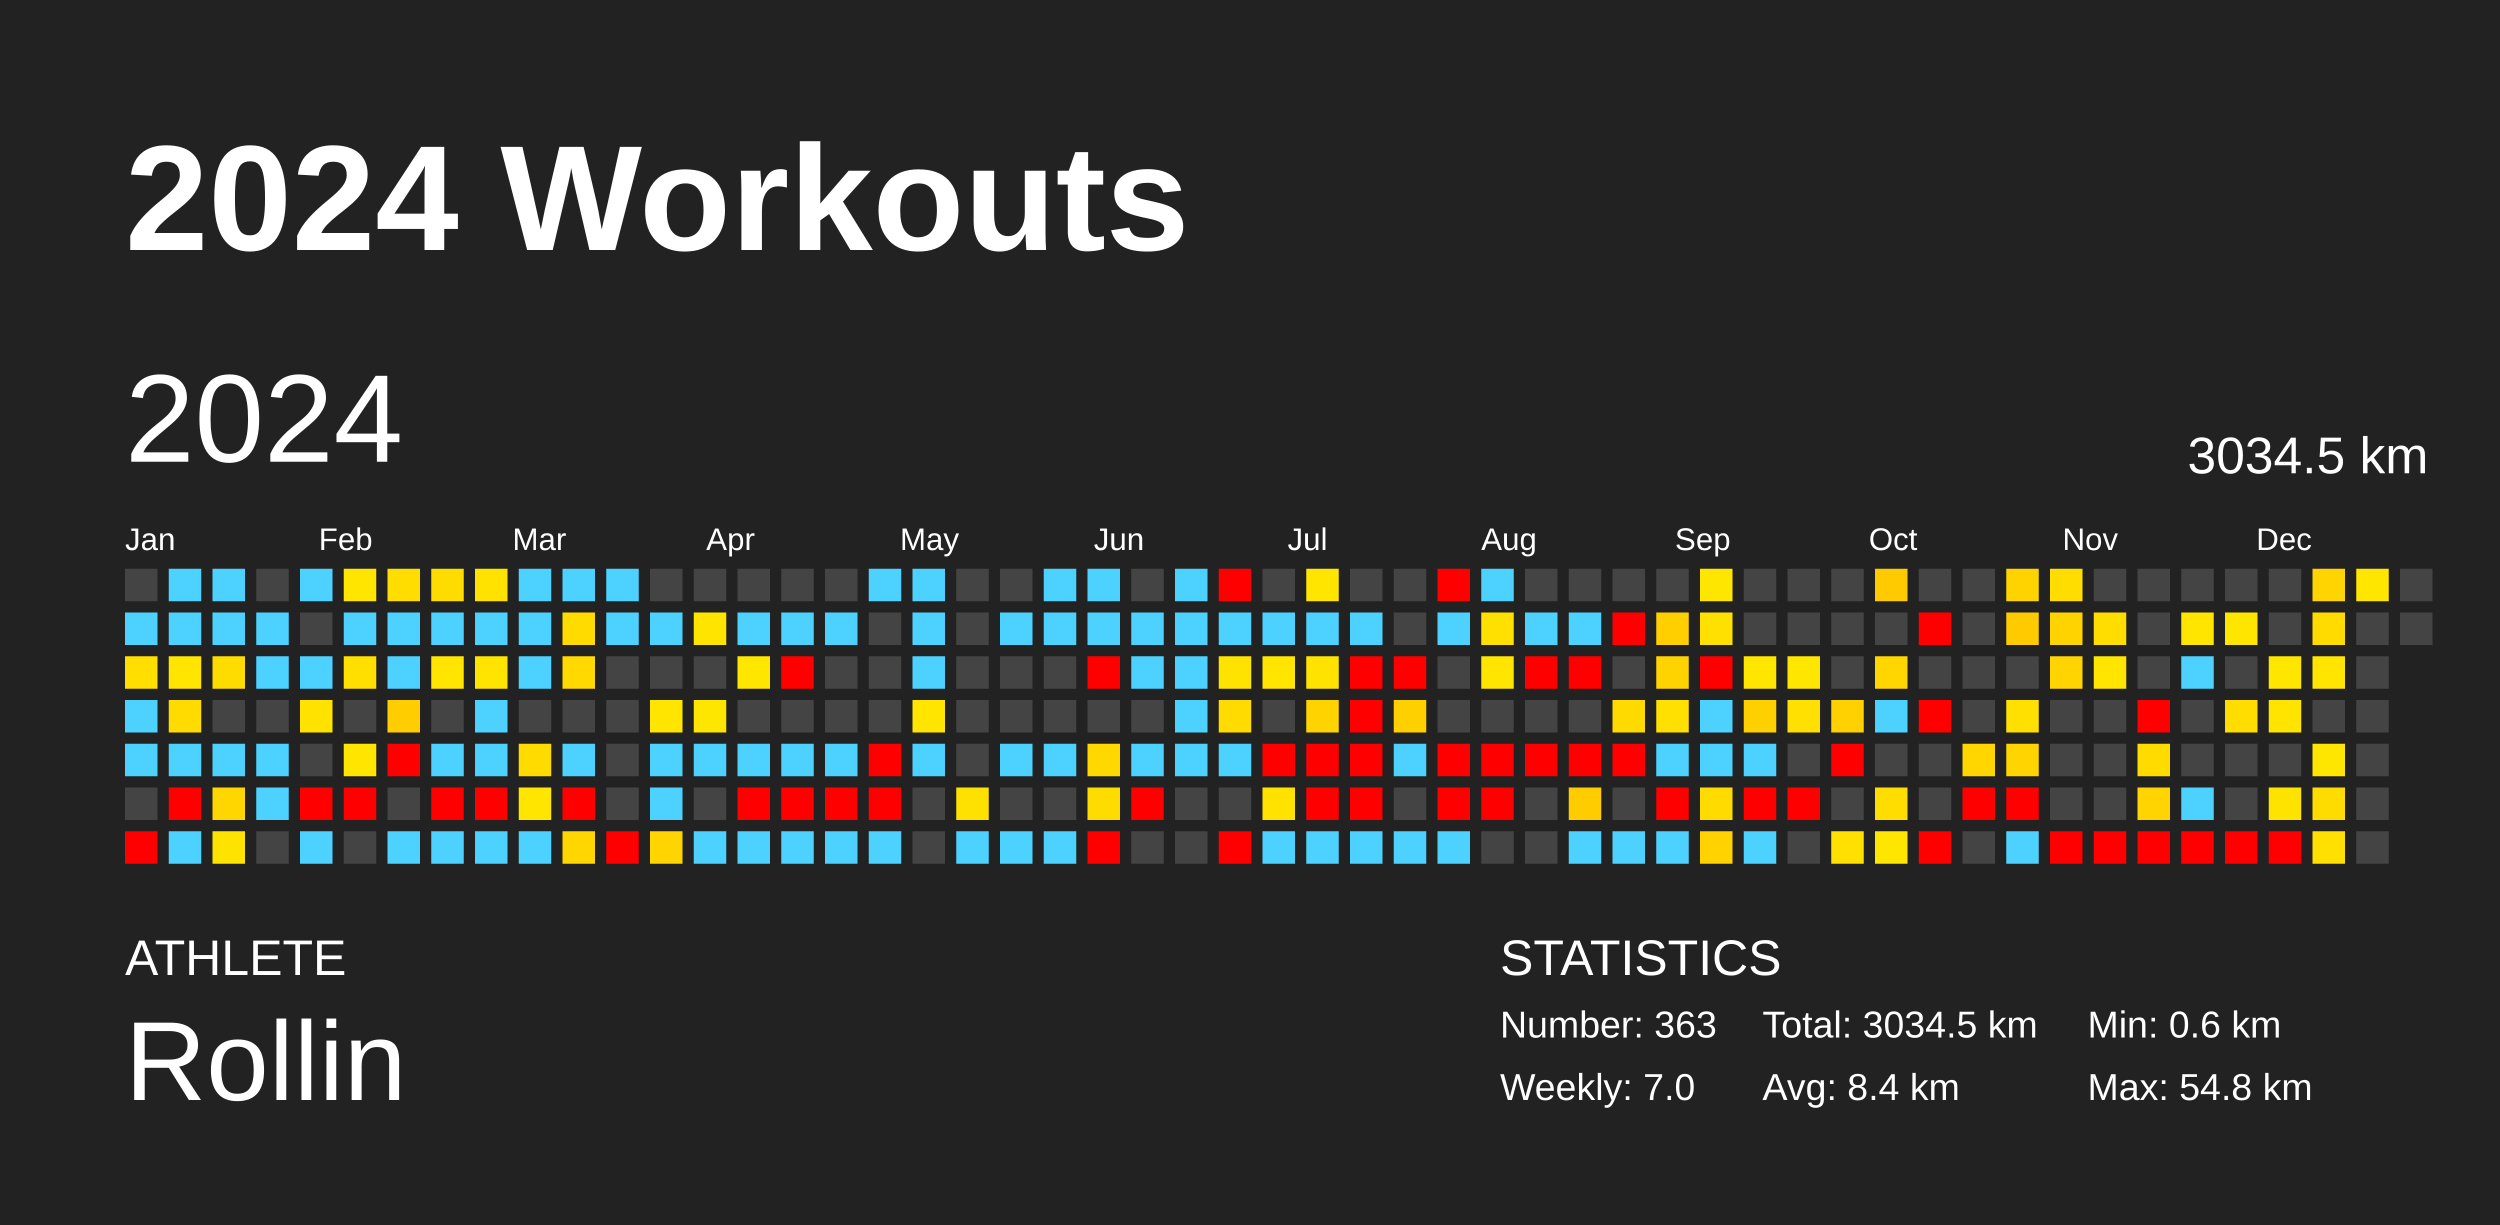
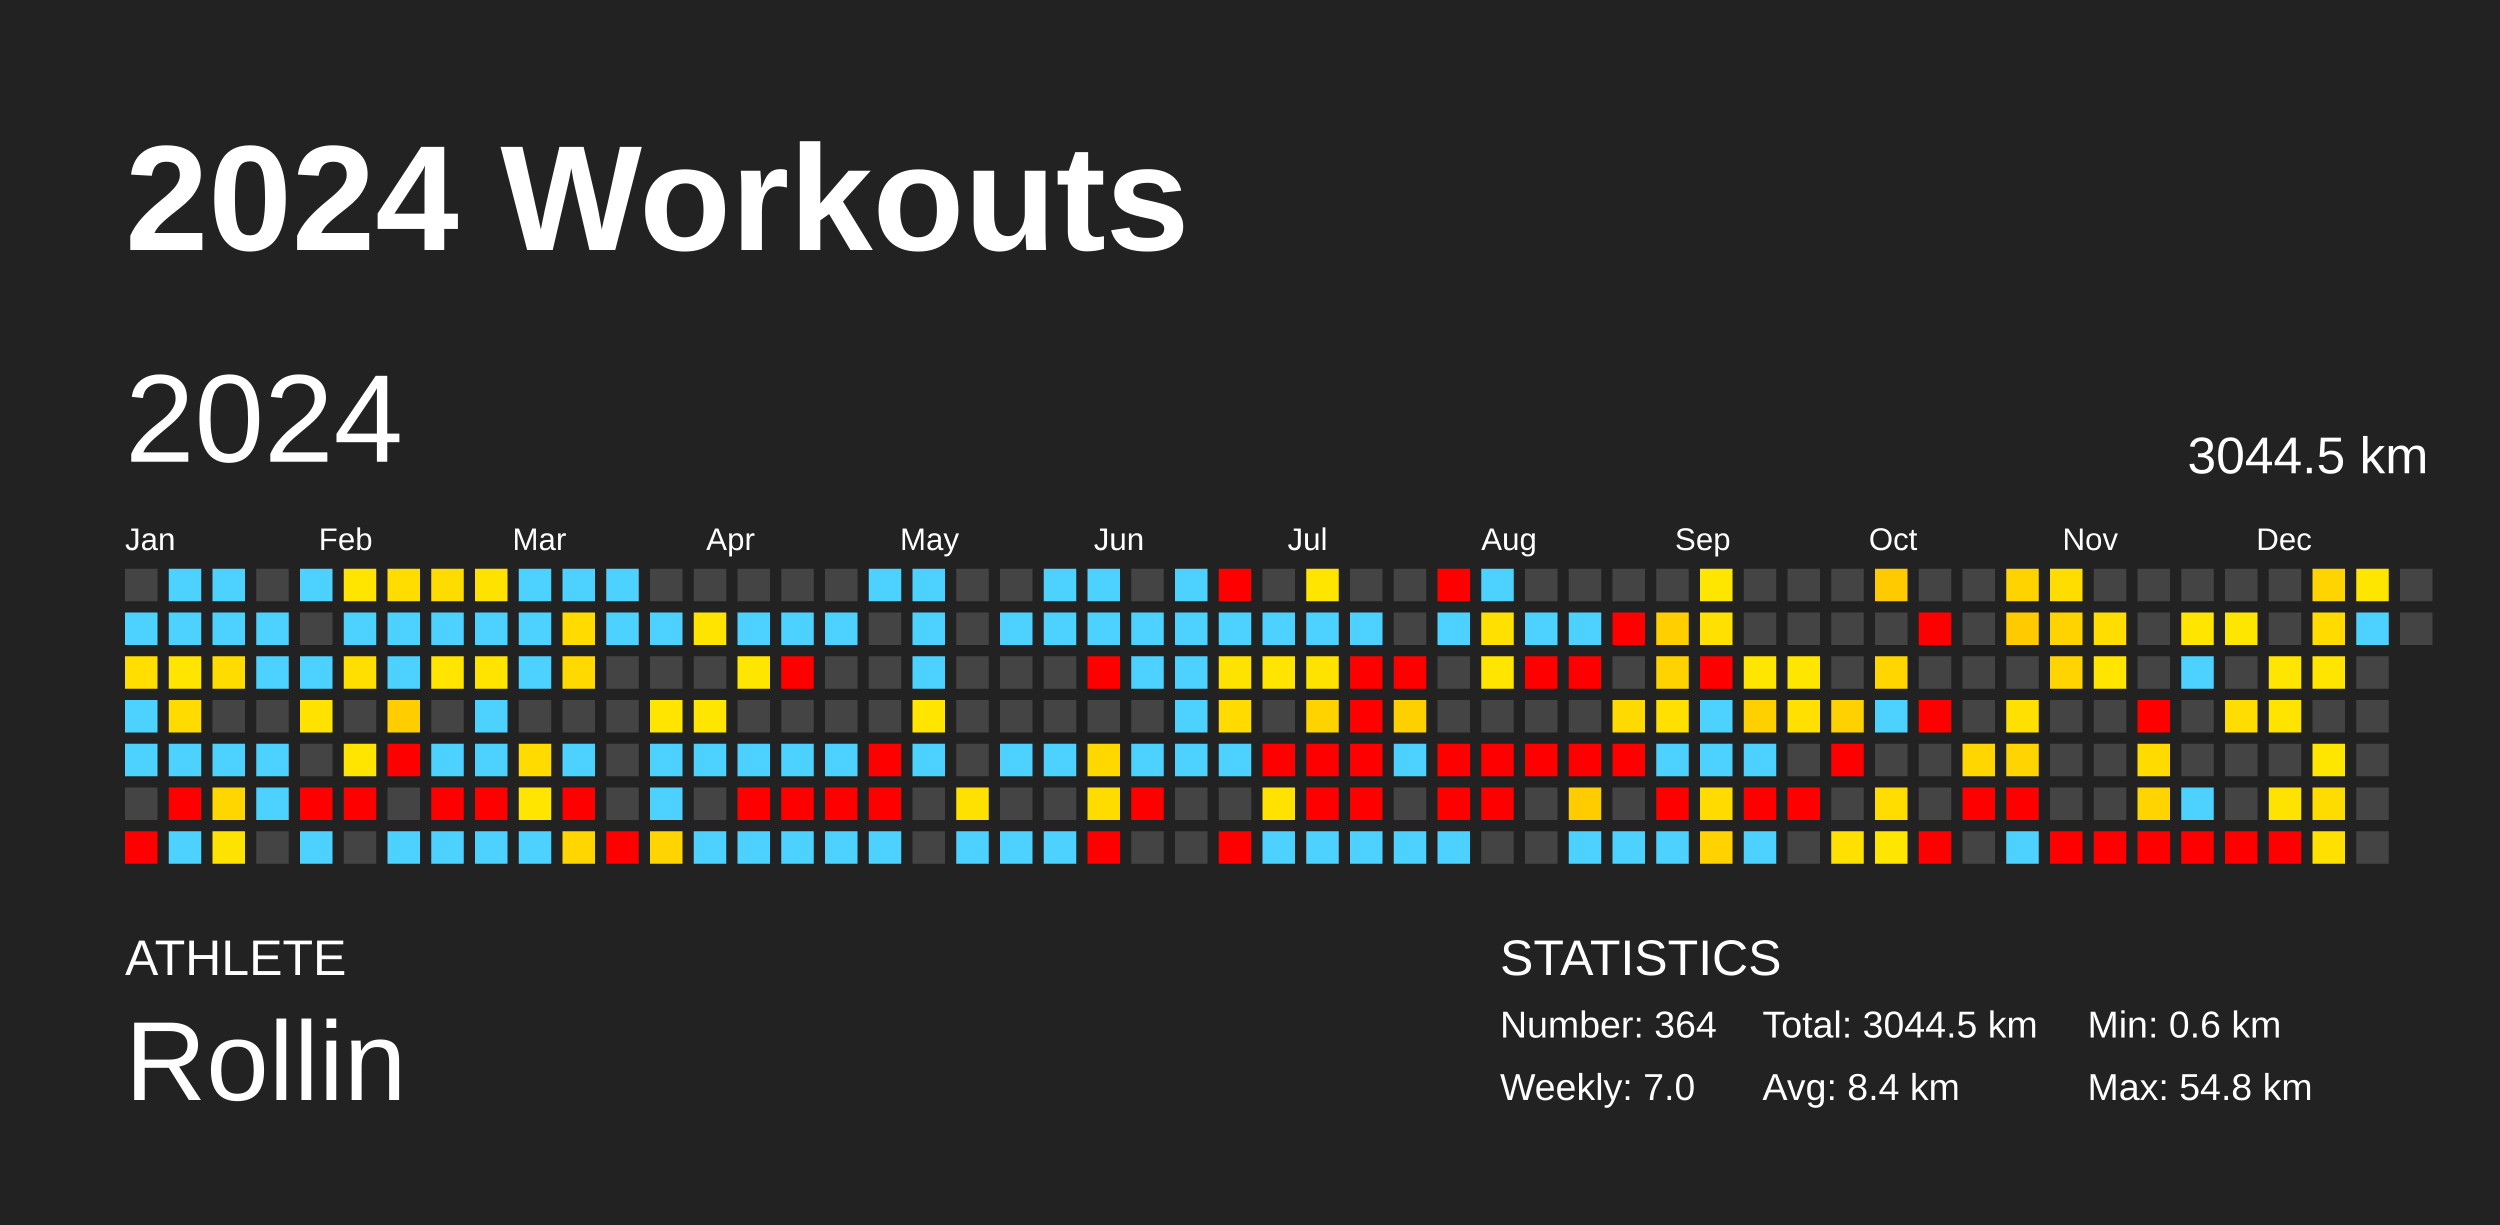
<svg xmlns="http://www.w3.org/2000/svg" baseProfile="full" height="98mm" version="1.1" viewBox="0,0,200,98" width="200mm">
  <defs />
  <rect fill="#222222" height="98" width="200" x="0" y="0" />
  <text fill="#FFFFFF" style="font-size:12px; font-family:Arial; font-weight:bold;" x="10" y="20">2024 Workouts</text>
  <text fill="#FFFFFF" style="font-size:4px; font-family:Arial" x="10" y="78">ATHLETE</text>
  <text fill="#FFFFFF" style="font-size:9px; font-family:Arial" x="10" y="88">Rollin</text>
  <text fill="#FFFFFF" style="font-size:4px; font-family:Arial" x="120" y="78">STATISTICS</text>
-   <text fill="#FFFFFF" style="font-size:3px; font-family:Arial" x="120" y="83">Number: 363</text>
+   <text fill="#FFFFFF" style="font-size:3px; font-family:Arial" x="120" y="83">Number: 364</text>
  <text fill="#FFFFFF" style="font-size:3px; font-family:Arial" x="120" y="88">Weekly: 7.0</text>
-   <text fill="#FFFFFF" style="font-size:3px; font-family:Arial" x="141" y="83">Total: 3034.5 km</text>
+   <text fill="#FFFFFF" style="font-size:3px; font-family:Arial" x="141" y="83">Total: 3044.5 km</text>
  <text fill="#FFFFFF" style="font-size:3px; font-family:Arial" x="141" y="88">Avg: 8.4 km</text>
  <text fill="#FFFFFF" style="font-size:3px; font-family:Arial" x="167" y="83">Min: 0.6 km</text>
  <text fill="#FFFFFF" style="font-size:3px; font-family:Arial" x="167" y="88">Max: 54.8 km</text>
  <text dominant-baseline="hanging" fill="#FFFFFF" style="font-size:10.0px; font-family:Arial;" x="10" y="30">2024</text>
-   <text dominant-baseline="hanging" fill="#FFFFFF" style="font-size:4.125px; font-family:Arial;" x="175" y="35">3034.5 km</text>
+   <text dominant-baseline="hanging" fill="#FFFFFF" style="font-size:4.125px; font-family:Arial;" x="175" y="35">3044.5 km</text>
  <text fill="#FFFFFF" style="font-size:2.5px; font-family:Arial" x="10.0" y="44">Jan</text>
  <text fill="#FFFFFF" style="font-size:2.5px; font-family:Arial" x="25.5" y="44">Feb</text>
  <text fill="#FFFFFF" style="font-size:2.5px; font-family:Arial" x="41.0" y="44">Mar</text>
  <text fill="#FFFFFF" style="font-size:2.5px; font-family:Arial" x="56.5" y="44">Apr</text>
  <text fill="#FFFFFF" style="font-size:2.5px; font-family:Arial" x="72.0" y="44">May</text>
  <text fill="#FFFFFF" style="font-size:2.5px; font-family:Arial" x="87.5" y="44">Jun</text>
  <text fill="#FFFFFF" style="font-size:2.5px; font-family:Arial" x="103.0" y="44">Jul</text>
  <text fill="#FFFFFF" style="font-size:2.5px; font-family:Arial" x="118.5" y="44">Aug</text>
  <text fill="#FFFFFF" style="font-size:2.5px; font-family:Arial" x="134.0" y="44">Sep</text>
  <text fill="#FFFFFF" style="font-size:2.5px; font-family:Arial" x="149.5" y="44">Oct</text>
  <text fill="#FFFFFF" style="font-size:2.5px; font-family:Arial" x="165.0" y="44">Nov</text>
  <text fill="#FFFFFF" style="font-size:2.5px; font-family:Arial" x="180.5" y="44">Dec</text>
  <rect fill="#444444" height="2.6" width="2.6" x="10.0" y="45.5" />
  <rect fill="#4dd2ff" height="2.6" width="2.6" x="10.0" y="49.0" />
  <rect fill="#ffde00" height="2.6" width="2.6" x="10.0" y="52.5" />
  <rect fill="#4dd2ff" height="2.6" width="2.6" x="10.0" y="56.0" />
  <rect fill="#4dd2ff" height="2.6" width="2.6" x="10.0" y="59.5" />
  <rect fill="#444444" height="2.6" width="2.6" x="10.0" y="63.0" />
  <rect fill="red" height="2.6" width="2.6" x="10.0" y="66.5" />
  <rect fill="#4dd2ff" height="2.6" width="2.6" x="13.5" y="45.5" />
  <rect fill="#4dd2ff" height="2.6" width="2.6" x="13.5" y="49.0" />
  <rect fill="#ffe500" height="2.6" width="2.6" x="13.5" y="52.5" />
  <rect fill="#ffdb00" height="2.6" width="2.6" x="13.5" y="56.0" />
  <rect fill="#4dd2ff" height="2.6" width="2.6" x="13.5" y="59.5" />
  <rect fill="red" height="2.6" width="2.6" x="13.5" y="63.0" />
  <rect fill="#4dd2ff" height="2.6" width="2.6" x="13.5" y="66.5" />
  <rect fill="#4dd2ff" height="2.6" width="2.6" x="17.0" y="45.5" />
  <rect fill="#4dd2ff" height="2.6" width="2.6" x="17.0" y="49.0" />
  <rect fill="#ffdc00" height="2.6" width="2.6" x="17.0" y="52.5" />
  <rect fill="#444444" height="2.6" width="2.6" x="17.0" y="56.0" />
  <rect fill="#4dd2ff" height="2.6" width="2.6" x="17.0" y="59.5" />
  <rect fill="#ffd600" height="2.6" width="2.6" x="17.0" y="63.0" />
  <rect fill="#ffe300" height="2.6" width="2.6" x="17.0" y="66.5" />
  <rect fill="#444444" height="2.6" width="2.6" x="20.5" y="45.5" />
  <rect fill="#4dd2ff" height="2.6" width="2.6" x="20.5" y="49.0" />
  <rect fill="#4dd2ff" height="2.6" width="2.6" x="20.5" y="52.5" />
  <rect fill="#444444" height="2.6" width="2.6" x="20.5" y="56.0" />
  <rect fill="#4dd2ff" height="2.6" width="2.6" x="20.5" y="59.5" />
  <rect fill="#4dd2ff" height="2.6" width="2.6" x="20.5" y="63.0" />
  <rect fill="#444444" height="2.6" width="2.6" x="20.5" y="66.5" />
  <rect fill="#4dd2ff" height="2.6" width="2.6" x="24.0" y="45.5" />
  <rect fill="#444444" height="2.6" width="2.6" x="24.0" y="49.0" />
  <rect fill="#4dd2ff" height="2.6" width="2.6" x="24.0" y="52.5" />
  <rect fill="#ffe200" height="2.6" width="2.6" x="24.0" y="56.0" />
  <rect fill="#444444" height="2.6" width="2.6" x="24.0" y="59.5" />
  <rect fill="red" height="2.6" width="2.6" x="24.0" y="63.0" />
  <rect fill="#4dd2ff" height="2.6" width="2.6" x="24.0" y="66.5" />
  <rect fill="#ffe500" height="2.6" width="2.6" x="27.5" y="45.5" />
  <rect fill="#4dd2ff" height="2.6" width="2.6" x="27.5" y="49.0" />
  <rect fill="#ffdf00" height="2.6" width="2.6" x="27.5" y="52.5" />
  <rect fill="#444444" height="2.6" width="2.6" x="27.5" y="56.0" />
  <rect fill="#ffe500" height="2.6" width="2.6" x="27.5" y="59.5" />
  <rect fill="red" height="2.6" width="2.6" x="27.5" y="63.0" />
  <rect fill="#444444" height="2.6" width="2.6" x="27.5" y="66.5" />
  <rect fill="#ffdd00" height="2.6" width="2.6" x="31.0" y="45.5" />
  <rect fill="#4dd2ff" height="2.6" width="2.6" x="31.0" y="49.0" />
  <rect fill="#4dd2ff" height="2.6" width="2.6" x="31.0" y="52.5" />
  <rect fill="#ffcd00" height="2.6" width="2.6" x="31.0" y="56.0" />
  <rect fill="red" height="2.6" width="2.6" x="31.0" y="59.5" />
  <rect fill="#444444" height="2.6" width="2.6" x="31.0" y="63.0" />
  <rect fill="#4dd2ff" height="2.6" width="2.6" x="31.0" y="66.5" />
  <rect fill="#ffdc00" height="2.6" width="2.6" x="34.5" y="45.5" />
  <rect fill="#4dd2ff" height="2.6" width="2.6" x="34.5" y="49.0" />
  <rect fill="#ffe500" height="2.6" width="2.6" x="34.5" y="52.5" />
  <rect fill="#444444" height="2.6" width="2.6" x="34.5" y="56.0" />
  <rect fill="#4dd2ff" height="2.6" width="2.6" x="34.5" y="59.5" />
  <rect fill="red" height="2.6" width="2.6" x="34.5" y="63.0" />
  <rect fill="#4dd2ff" height="2.6" width="2.6" x="34.5" y="66.5" />
  <rect fill="#ffe200" height="2.6" width="2.6" x="38.0" y="45.5" />
  <rect fill="#4dd2ff" height="2.6" width="2.6" x="38.0" y="49.0" />
  <rect fill="#ffe400" height="2.6" width="2.6" x="38.0" y="52.5" />
  <rect fill="#4dd2ff" height="2.6" width="2.6" x="38.0" y="56.0" />
  <rect fill="#4dd2ff" height="2.6" width="2.6" x="38.0" y="59.5" />
  <rect fill="red" height="2.6" width="2.6" x="38.0" y="63.0" />
  <rect fill="#4dd2ff" height="2.6" width="2.6" x="38.0" y="66.5" />
  <rect fill="#4dd2ff" height="2.6" width="2.6" x="41.5" y="45.5" />
  <rect fill="#4dd2ff" height="2.6" width="2.6" x="41.5" y="49.0" />
  <rect fill="#4dd2ff" height="2.6" width="2.6" x="41.5" y="52.5" />
  <rect fill="#444444" height="2.6" width="2.6" x="41.5" y="56.0" />
  <rect fill="#ffdb00" height="2.6" width="2.6" x="41.5" y="59.5" />
  <rect fill="#ffe500" height="2.6" width="2.6" x="41.5" y="63.0" />
  <rect fill="#4dd2ff" height="2.6" width="2.6" x="41.5" y="66.5" />
  <rect fill="#4dd2ff" height="2.6" width="2.6" x="45.0" y="45.5" />
  <rect fill="#ffdb00" height="2.6" width="2.6" x="45.0" y="49.0" />
  <rect fill="#ffd900" height="2.6" width="2.6" x="45.0" y="52.5" />
  <rect fill="#444444" height="2.6" width="2.6" x="45.0" y="56.0" />
  <rect fill="#4dd2ff" height="2.6" width="2.6" x="45.0" y="59.5" />
  <rect fill="red" height="2.6" width="2.6" x="45.0" y="63.0" />
  <rect fill="#ffd600" height="2.6" width="2.6" x="45.0" y="66.5" />
  <rect fill="#4dd2ff" height="2.6" width="2.6" x="48.5" y="45.5" />
  <rect fill="#4dd2ff" height="2.6" width="2.6" x="48.5" y="49.0" />
  <rect fill="#444444" height="2.6" width="2.6" x="48.5" y="52.5" />
  <rect fill="#444444" height="2.6" width="2.6" x="48.5" y="56.0" />
  <rect fill="#444444" height="2.6" width="2.6" x="48.5" y="59.5" />
  <rect fill="#444444" height="2.6" width="2.6" x="48.5" y="63.0" />
  <rect fill="red" height="2.6" width="2.6" x="48.5" y="66.5" />
  <rect fill="#444444" height="2.6" width="2.6" x="52.0" y="45.5" />
  <rect fill="#4dd2ff" height="2.6" width="2.6" x="52.0" y="49.0" />
  <rect fill="#444444" height="2.6" width="2.6" x="52.0" y="52.5" />
  <rect fill="#ffe500" height="2.6" width="2.6" x="52.0" y="56.0" />
  <rect fill="#4dd2ff" height="2.6" width="2.6" x="52.0" y="59.5" />
  <rect fill="#4dd2ff" height="2.6" width="2.6" x="52.0" y="63.0" />
  <rect fill="#ffd400" height="2.6" width="2.6" x="52.0" y="66.5" />
  <rect fill="#444444" height="2.6" width="2.6" x="55.5" y="45.5" />
  <rect fill="#ffe400" height="2.6" width="2.6" x="55.5" y="49.0" />
  <rect fill="#444444" height="2.6" width="2.6" x="55.5" y="52.5" />
  <rect fill="#ffe600" height="2.6" width="2.6" x="55.5" y="56.0" />
  <rect fill="#4dd2ff" height="2.6" width="2.6" x="55.5" y="59.5" />
  <rect fill="#444444" height="2.6" width="2.6" x="55.5" y="63.0" />
  <rect fill="#4dd2ff" height="2.6" width="2.6" x="55.5" y="66.5" />
  <rect fill="#444444" height="2.6" width="2.6" x="59.0" y="45.5" />
  <rect fill="#4dd2ff" height="2.6" width="2.6" x="59.0" y="49.0" />
  <rect fill="#ffe600" height="2.6" width="2.6" x="59.0" y="52.5" />
  <rect fill="#444444" height="2.6" width="2.6" x="59.0" y="56.0" />
  <rect fill="#4dd2ff" height="2.6" width="2.6" x="59.0" y="59.5" />
  <rect fill="red" height="2.6" width="2.6" x="59.0" y="63.0" />
  <rect fill="#4dd2ff" height="2.6" width="2.6" x="59.0" y="66.5" />
  <rect fill="#444444" height="2.6" width="2.6" x="62.5" y="45.5" />
  <rect fill="#4dd2ff" height="2.6" width="2.6" x="62.5" y="49.0" />
  <rect fill="red" height="2.6" width="2.6" x="62.5" y="52.5" />
  <rect fill="#444444" height="2.6" width="2.6" x="62.5" y="56.0" />
  <rect fill="#4dd2ff" height="2.6" width="2.6" x="62.5" y="59.5" />
  <rect fill="red" height="2.6" width="2.6" x="62.5" y="63.0" />
  <rect fill="#4dd2ff" height="2.6" width="2.6" x="62.5" y="66.5" />
  <rect fill="#444444" height="2.6" width="2.6" x="66.0" y="45.5" />
  <rect fill="#4dd2ff" height="2.6" width="2.6" x="66.0" y="49.0" />
  <rect fill="#444444" height="2.6" width="2.6" x="66.0" y="52.5" />
  <rect fill="#444444" height="2.6" width="2.6" x="66.0" y="56.0" />
  <rect fill="#4dd2ff" height="2.6" width="2.6" x="66.0" y="59.5" />
  <rect fill="red" height="2.6" width="2.6" x="66.0" y="63.0" />
  <rect fill="#4dd2ff" height="2.6" width="2.6" x="66.0" y="66.5" />
  <rect fill="#4dd2ff" height="2.6" width="2.6" x="69.5" y="45.5" />
  <rect fill="#444444" height="2.6" width="2.6" x="69.5" y="49.0" />
  <rect fill="#444444" height="2.6" width="2.6" x="69.5" y="52.5" />
  <rect fill="#444444" height="2.6" width="2.6" x="69.5" y="56.0" />
  <rect fill="red" height="2.6" width="2.6" x="69.5" y="59.5" />
  <rect fill="red" height="2.6" width="2.6" x="69.5" y="63.0" />
  <rect fill="#4dd2ff" height="2.6" width="2.6" x="69.5" y="66.5" />
  <rect fill="#4dd2ff" height="2.6" width="2.6" x="73.0" y="45.5" />
  <rect fill="#4dd2ff" height="2.6" width="2.6" x="73.0" y="49.0" />
  <rect fill="#4dd2ff" height="2.6" width="2.6" x="73.0" y="52.5" />
  <rect fill="#ffe500" height="2.6" width="2.6" x="73.0" y="56.0" />
  <rect fill="#4dd2ff" height="2.6" width="2.6" x="73.0" y="59.5" />
  <rect fill="#444444" height="2.6" width="2.6" x="73.0" y="63.0" />
  <rect fill="#444444" height="2.6" width="2.6" x="73.0" y="66.5" />
  <rect fill="#444444" height="2.6" width="2.6" x="76.5" y="45.5" />
  <rect fill="#444444" height="2.6" width="2.6" x="76.5" y="49.0" />
  <rect fill="#444444" height="2.6" width="2.6" x="76.5" y="52.5" />
  <rect fill="#444444" height="2.6" width="2.6" x="76.5" y="56.0" />
  <rect fill="#444444" height="2.6" width="2.6" x="76.5" y="59.5" />
  <rect fill="#ffe100" height="2.6" width="2.6" x="76.5" y="63.0" />
  <rect fill="#4dd2ff" height="2.6" width="2.6" x="76.5" y="66.5" />
  <rect fill="#444444" height="2.6" width="2.6" x="80.0" y="45.5" />
  <rect fill="#4dd2ff" height="2.6" width="2.6" x="80.0" y="49.0" />
  <rect fill="#444444" height="2.6" width="2.6" x="80.0" y="52.5" />
  <rect fill="#444444" height="2.6" width="2.6" x="80.0" y="56.0" />
  <rect fill="#4dd2ff" height="2.6" width="2.6" x="80.0" y="59.5" />
  <rect fill="#444444" height="2.6" width="2.6" x="80.0" y="63.0" />
  <rect fill="#4dd2ff" height="2.6" width="2.6" x="80.0" y="66.5" />
  <rect fill="#4dd2ff" height="2.6" width="2.6" x="83.5" y="45.5" />
  <rect fill="#4dd2ff" height="2.6" width="2.6" x="83.5" y="49.0" />
  <rect fill="#444444" height="2.6" width="2.6" x="83.5" y="52.5" />
  <rect fill="#444444" height="2.6" width="2.6" x="83.5" y="56.0" />
  <rect fill="#4dd2ff" height="2.6" width="2.6" x="83.5" y="59.5" />
  <rect fill="#444444" height="2.6" width="2.6" x="83.5" y="63.0" />
  <rect fill="#4dd2ff" height="2.6" width="2.6" x="83.5" y="66.5" />
  <rect fill="#4dd2ff" height="2.6" width="2.6" x="87.0" y="45.5" />
  <rect fill="#4dd2ff" height="2.6" width="2.6" x="87.0" y="49.0" />
  <rect fill="red" height="2.6" width="2.6" x="87.0" y="52.5" />
  <rect fill="#444444" height="2.6" width="2.6" x="87.0" y="56.0" />
  <rect fill="#ffd800" height="2.6" width="2.6" x="87.0" y="59.5" />
  <rect fill="#ffdc00" height="2.6" width="2.6" x="87.0" y="63.0" />
  <rect fill="red" height="2.6" width="2.6" x="87.0" y="66.5" />
  <rect fill="#444444" height="2.6" width="2.6" x="90.5" y="45.5" />
  <rect fill="#4dd2ff" height="2.6" width="2.6" x="90.5" y="49.0" />
  <rect fill="#4dd2ff" height="2.6" width="2.6" x="90.5" y="52.5" />
  <rect fill="#444444" height="2.6" width="2.6" x="90.5" y="56.0" />
  <rect fill="#4dd2ff" height="2.6" width="2.6" x="90.5" y="59.5" />
  <rect fill="red" height="2.6" width="2.6" x="90.5" y="63.0" />
  <rect fill="#444444" height="2.6" width="2.6" x="90.5" y="66.5" />
  <rect fill="#4dd2ff" height="2.6" width="2.6" x="94.0" y="45.5" />
  <rect fill="#4dd2ff" height="2.6" width="2.6" x="94.0" y="49.0" />
  <rect fill="#4dd2ff" height="2.6" width="2.6" x="94.0" y="52.5" />
  <rect fill="#4dd2ff" height="2.6" width="2.6" x="94.0" y="56.0" />
  <rect fill="#4dd2ff" height="2.6" width="2.6" x="94.0" y="59.5" />
  <rect fill="#444444" height="2.6" width="2.6" x="94.0" y="63.0" />
  <rect fill="#444444" height="2.6" width="2.6" x="94.0" y="66.5" />
  <rect fill="red" height="2.6" width="2.6" x="97.5" y="45.5" />
  <rect fill="#4dd2ff" height="2.6" width="2.6" x="97.5" y="49.0" />
  <rect fill="#ffe300" height="2.6" width="2.6" x="97.5" y="52.5" />
  <rect fill="#ffdb00" height="2.6" width="2.6" x="97.5" y="56.0" />
  <rect fill="#4dd2ff" height="2.6" width="2.6" x="97.5" y="59.5" />
  <rect fill="#444444" height="2.6" width="2.6" x="97.5" y="63.0" />
  <rect fill="red" height="2.6" width="2.6" x="97.5" y="66.5" />
  <rect fill="#444444" height="2.6" width="2.6" x="101.0" y="45.5" />
  <rect fill="#4dd2ff" height="2.6" width="2.6" x="101.0" y="49.0" />
  <rect fill="#ffe500" height="2.6" width="2.6" x="101.0" y="52.5" />
  <rect fill="#444444" height="2.6" width="2.6" x="101.0" y="56.0" />
  <rect fill="red" height="2.6" width="2.6" x="101.0" y="59.5" />
  <rect fill="#ffe200" height="2.6" width="2.6" x="101.0" y="63.0" />
  <rect fill="#4dd2ff" height="2.6" width="2.6" x="101.0" y="66.5" />
  <rect fill="#ffe500" height="2.6" width="2.6" x="104.5" y="45.5" />
  <rect fill="#4dd2ff" height="2.6" width="2.6" x="104.5" y="49.0" />
  <rect fill="#ffe300" height="2.6" width="2.6" x="104.5" y="52.5" />
  <rect fill="#ffd300" height="2.6" width="2.6" x="104.5" y="56.0" />
  <rect fill="red" height="2.6" width="2.6" x="104.5" y="59.5" />
  <rect fill="red" height="2.6" width="2.6" x="104.5" y="63.0" />
  <rect fill="#4dd2ff" height="2.6" width="2.6" x="104.5" y="66.5" />
  <rect fill="#444444" height="2.6" width="2.6" x="108.0" y="45.5" />
  <rect fill="#4dd2ff" height="2.6" width="2.6" x="108.0" y="49.0" />
  <rect fill="red" height="2.6" width="2.6" x="108.0" y="52.5" />
  <rect fill="red" height="2.6" width="2.6" x="108.0" y="56.0" />
  <rect fill="red" height="2.6" width="2.6" x="108.0" y="59.5" />
  <rect fill="red" height="2.6" width="2.6" x="108.0" y="63.0" />
  <rect fill="#4dd2ff" height="2.6" width="2.6" x="108.0" y="66.5" />
  <rect fill="#444444" height="2.6" width="2.6" x="111.5" y="45.5" />
  <rect fill="#444444" height="2.6" width="2.6" x="111.5" y="49.0" />
  <rect fill="red" height="2.6" width="2.6" x="111.5" y="52.5" />
  <rect fill="#ffd000" height="2.6" width="2.6" x="111.5" y="56.0" />
  <rect fill="#4dd2ff" height="2.6" width="2.6" x="111.5" y="59.5" />
  <rect fill="#444444" height="2.6" width="2.6" x="111.5" y="63.0" />
  <rect fill="#4dd2ff" height="2.6" width="2.6" x="111.5" y="66.5" />
  <rect fill="red" height="2.6" width="2.6" x="115.0" y="45.5" />
  <rect fill="#4dd2ff" height="2.6" width="2.6" x="115.0" y="49.0" />
  <rect fill="#444444" height="2.6" width="2.6" x="115.0" y="52.5" />
  <rect fill="#444444" height="2.6" width="2.6" x="115.0" y="56.0" />
  <rect fill="red" height="2.6" width="2.6" x="115.0" y="59.5" />
  <rect fill="red" height="2.6" width="2.6" x="115.0" y="63.0" />
  <rect fill="#4dd2ff" height="2.6" width="2.6" x="115.0" y="66.5" />
  <rect fill="#4dd2ff" height="2.6" width="2.6" x="118.5" y="45.5" />
  <rect fill="#ffe000" height="2.6" width="2.6" x="118.5" y="49.0" />
  <rect fill="#ffe500" height="2.6" width="2.6" x="118.5" y="52.5" />
  <rect fill="#444444" height="2.6" width="2.6" x="118.5" y="56.0" />
  <rect fill="red" height="2.6" width="2.6" x="118.5" y="59.5" />
  <rect fill="red" height="2.6" width="2.6" x="118.5" y="63.0" />
  <rect fill="#444444" height="2.6" width="2.6" x="118.5" y="66.5" />
  <rect fill="#444444" height="2.6" width="2.6" x="122.0" y="45.5" />
  <rect fill="#4dd2ff" height="2.6" width="2.6" x="122.0" y="49.0" />
  <rect fill="red" height="2.6" width="2.6" x="122.0" y="52.5" />
  <rect fill="#444444" height="2.6" width="2.6" x="122.0" y="56.0" />
  <rect fill="red" height="2.6" width="2.6" x="122.0" y="59.5" />
  <rect fill="#444444" height="2.6" width="2.6" x="122.0" y="63.0" />
  <rect fill="#444444" height="2.6" width="2.6" x="122.0" y="66.5" />
  <rect fill="#444444" height="2.6" width="2.6" x="125.5" y="45.5" />
  <rect fill="#4dd2ff" height="2.6" width="2.6" x="125.5" y="49.0" />
  <rect fill="red" height="2.6" width="2.6" x="125.5" y="52.5" />
  <rect fill="#444444" height="2.6" width="2.6" x="125.5" y="56.0" />
  <rect fill="red" height="2.6" width="2.6" x="125.5" y="59.5" />
  <rect fill="#ffcc00" height="2.6" width="2.6" x="125.5" y="63.0" />
  <rect fill="#4dd2ff" height="2.6" width="2.6" x="125.5" y="66.5" />
  <rect fill="#444444" height="2.6" width="2.6" x="129.0" y="45.5" />
  <rect fill="red" height="2.6" width="2.6" x="129.0" y="49.0" />
  <rect fill="#444444" height="2.6" width="2.6" x="129.0" y="52.5" />
  <rect fill="#ffda00" height="2.6" width="2.6" x="129.0" y="56.0" />
  <rect fill="red" height="2.6" width="2.6" x="129.0" y="59.5" />
  <rect fill="#444444" height="2.6" width="2.6" x="129.0" y="63.0" />
  <rect fill="#4dd2ff" height="2.6" width="2.6" x="129.0" y="66.5" />
  <rect fill="#444444" height="2.6" width="2.6" x="132.5" y="45.5" />
  <rect fill="#ffcf00" height="2.6" width="2.6" x="132.5" y="49.0" />
  <rect fill="#ffd300" height="2.6" width="2.6" x="132.5" y="52.5" />
  <rect fill="#ffe000" height="2.6" width="2.6" x="132.5" y="56.0" />
  <rect fill="#4dd2ff" height="2.6" width="2.6" x="132.5" y="59.5" />
  <rect fill="red" height="2.6" width="2.6" x="132.5" y="63.0" />
  <rect fill="#4dd2ff" height="2.6" width="2.6" x="132.5" y="66.5" />
  <rect fill="#ffe600" height="2.6" width="2.6" x="136.0" y="45.5" />
  <rect fill="#ffe000" height="2.6" width="2.6" x="136.0" y="49.0" />
  <rect fill="red" height="2.6" width="2.6" x="136.0" y="52.5" />
  <rect fill="#4dd2ff" height="2.6" width="2.6" x="136.0" y="56.0" />
  <rect fill="#4dd2ff" height="2.6" width="2.6" x="136.0" y="59.5" />
  <rect fill="#ffdb00" height="2.6" width="2.6" x="136.0" y="63.0" />
  <rect fill="#ffd200" height="2.6" width="2.6" x="136.0" y="66.5" />
  <rect fill="#444444" height="2.6" width="2.6" x="139.5" y="45.5" />
  <rect fill="#444444" height="2.6" width="2.6" x="139.5" y="49.0" />
  <rect fill="#ffe600" height="2.6" width="2.6" x="139.5" y="52.5" />
  <rect fill="#ffd000" height="2.6" width="2.6" x="139.5" y="56.0" />
  <rect fill="#4dd2ff" height="2.6" width="2.6" x="139.5" y="59.5" />
  <rect fill="red" height="2.6" width="2.6" x="139.5" y="63.0" />
  <rect fill="#4dd2ff" height="2.6" width="2.6" x="139.5" y="66.5" />
  <rect fill="#444444" height="2.6" width="2.6" x="143.0" y="45.5" />
  <rect fill="#444444" height="2.6" width="2.6" x="143.0" y="49.0" />
  <rect fill="#ffe600" height="2.6" width="2.6" x="143.0" y="52.5" />
  <rect fill="#ffe000" height="2.6" width="2.6" x="143.0" y="56.0" />
  <rect fill="#444444" height="2.6" width="2.6" x="143.0" y="59.5" />
  <rect fill="red" height="2.6" width="2.6" x="143.0" y="63.0" />
  <rect fill="#444444" height="2.6" width="2.6" x="143.0" y="66.5" />
  <rect fill="#444444" height="2.6" width="2.6" x="146.5" y="45.5" />
  <rect fill="#444444" height="2.6" width="2.6" x="146.5" y="49.0" />
  <rect fill="#444444" height="2.6" width="2.6" x="146.5" y="52.5" />
  <rect fill="#ffd100" height="2.6" width="2.6" x="146.5" y="56.0" />
  <rect fill="red" height="2.6" width="2.6" x="146.5" y="59.5" />
  <rect fill="#444444" height="2.6" width="2.6" x="146.5" y="63.0" />
  <rect fill="#ffe000" height="2.6" width="2.6" x="146.5" y="66.5" />
  <rect fill="#ffcb00" height="2.6" width="2.6" x="150.0" y="45.5" />
  <rect fill="#444444" height="2.6" width="2.6" x="150.0" y="49.0" />
  <rect fill="#ffd600" height="2.6" width="2.6" x="150.0" y="52.5" />
  <rect fill="#4dd2ff" height="2.6" width="2.6" x="150.0" y="56.0" />
  <rect fill="#444444" height="2.6" width="2.6" x="150.0" y="59.5" />
  <rect fill="#ffdd00" height="2.6" width="2.6" x="150.0" y="63.0" />
  <rect fill="#ffe600" height="2.6" width="2.6" x="150.0" y="66.5" />
  <rect fill="#444444" height="2.6" width="2.6" x="153.5" y="45.5" />
  <rect fill="red" height="2.6" width="2.6" x="153.5" y="49.0" />
  <rect fill="#444444" height="2.6" width="2.6" x="153.5" y="52.5" />
  <rect fill="red" height="2.6" width="2.6" x="153.5" y="56.0" />
  <rect fill="#444444" height="2.6" width="2.6" x="153.5" y="59.5" />
  <rect fill="#444444" height="2.6" width="2.6" x="153.5" y="63.0" />
  <rect fill="red" height="2.6" width="2.6" x="153.5" y="66.5" />
  <rect fill="#444444" height="2.6" width="2.6" x="157.0" y="45.5" />
  <rect fill="#444444" height="2.6" width="2.6" x="157.0" y="49.0" />
  <rect fill="#444444" height="2.6" width="2.6" x="157.0" y="52.5" />
  <rect fill="#444444" height="2.6" width="2.6" x="157.0" y="56.0" />
  <rect fill="#ffd600" height="2.6" width="2.6" x="157.0" y="59.5" />
  <rect fill="red" height="2.6" width="2.6" x="157.0" y="63.0" />
  <rect fill="#444444" height="2.6" width="2.6" x="157.0" y="66.5" />
  <rect fill="#ffd300" height="2.6" width="2.6" x="160.5" y="45.5" />
  <rect fill="#ffca00" height="2.6" width="2.6" x="160.5" y="49.0" />
  <rect fill="#444444" height="2.6" width="2.6" x="160.5" y="52.5" />
  <rect fill="#ffe000" height="2.6" width="2.6" x="160.5" y="56.0" />
  <rect fill="#ffd400" height="2.6" width="2.6" x="160.5" y="59.5" />
  <rect fill="red" height="2.6" width="2.6" x="160.5" y="63.0" />
  <rect fill="#4dd2ff" height="2.6" width="2.6" x="160.5" y="66.5" />
  <rect fill="#ffdd00" height="2.6" width="2.6" x="164.0" y="45.5" />
  <rect fill="#ffd300" height="2.6" width="2.6" x="164.0" y="49.0" />
  <rect fill="#ffd400" height="2.6" width="2.6" x="164.0" y="52.5" />
  <rect fill="#444444" height="2.6" width="2.6" x="164.0" y="56.0" />
  <rect fill="#444444" height="2.6" width="2.6" x="164.0" y="59.5" />
  <rect fill="#444444" height="2.6" width="2.6" x="164.0" y="63.0" />
  <rect fill="red" height="2.6" width="2.6" x="164.0" y="66.5" />
  <rect fill="#444444" height="2.6" width="2.6" x="167.5" y="45.5" />
  <rect fill="#ffdd00" height="2.6" width="2.6" x="167.5" y="49.0" />
  <rect fill="#ffe500" height="2.6" width="2.6" x="167.5" y="52.5" />
  <rect fill="#444444" height="2.6" width="2.6" x="167.5" y="56.0" />
  <rect fill="#444444" height="2.6" width="2.6" x="167.5" y="59.5" />
  <rect fill="#444444" height="2.6" width="2.6" x="167.5" y="63.0" />
  <rect fill="red" height="2.6" width="2.6" x="167.5" y="66.5" />
  <rect fill="#444444" height="2.6" width="2.6" x="171.0" y="45.5" />
  <rect fill="#444444" height="2.6" width="2.6" x="171.0" y="49.0" />
  <rect fill="#444444" height="2.6" width="2.6" x="171.0" y="52.5" />
  <rect fill="red" height="2.6" width="2.6" x="171.0" y="56.0" />
  <rect fill="#ffdb00" height="2.6" width="2.6" x="171.0" y="59.5" />
  <rect fill="#ffd400" height="2.6" width="2.6" x="171.0" y="63.0" />
  <rect fill="red" height="2.6" width="2.6" x="171.0" y="66.5" />
  <rect fill="#444444" height="2.6" width="2.6" x="174.5" y="45.5" />
  <rect fill="#ffe500" height="2.6" width="2.6" x="174.5" y="49.0" />
  <rect fill="#4dd2ff" height="2.6" width="2.6" x="174.5" y="52.5" />
  <rect fill="#444444" height="2.6" width="2.6" x="174.5" y="56.0" />
  <rect fill="#444444" height="2.6" width="2.6" x="174.5" y="59.5" />
  <rect fill="#4dd2ff" height="2.6" width="2.6" x="174.5" y="63.0" />
  <rect fill="red" height="2.6" width="2.6" x="174.5" y="66.5" />
  <rect fill="#444444" height="2.6" width="2.6" x="178.0" y="45.5" />
  <rect fill="#ffe600" height="2.6" width="2.6" x="178.0" y="49.0" />
  <rect fill="#444444" height="2.6" width="2.6" x="178.0" y="52.5" />
  <rect fill="#ffdd00" height="2.6" width="2.6" x="178.0" y="56.0" />
  <rect fill="#444444" height="2.6" width="2.6" x="178.0" y="59.5" />
  <rect fill="#444444" height="2.6" width="2.6" x="178.0" y="63.0" />
  <rect fill="red" height="2.6" width="2.6" x="178.0" y="66.5" />
  <rect fill="#444444" height="2.6" width="2.6" x="181.5" y="45.5" />
  <rect fill="#444444" height="2.6" width="2.6" x="181.5" y="49.0" />
  <rect fill="#ffe600" height="2.6" width="2.6" x="181.5" y="52.5" />
  <rect fill="#ffe400" height="2.6" width="2.6" x="181.5" y="56.0" />
  <rect fill="#444444" height="2.6" width="2.6" x="181.5" y="59.5" />
  <rect fill="#ffe300" height="2.6" width="2.6" x="181.5" y="63.0" />
  <rect fill="red" height="2.6" width="2.6" x="181.5" y="66.5" />
  <rect fill="#ffd400" height="2.6" width="2.6" x="185.0" y="45.5" />
  <rect fill="#ffdb00" height="2.6" width="2.6" x="185.0" y="49.0" />
  <rect fill="#ffe500" height="2.6" width="2.6" x="185.0" y="52.5" />
  <rect fill="#444444" height="2.6" width="2.6" x="185.0" y="56.0" />
  <rect fill="#ffe600" height="2.6" width="2.6" x="185.0" y="59.5" />
  <rect fill="#ffdc00" height="2.6" width="2.6" x="185.0" y="63.0" />
  <rect fill="#ffe000" height="2.6" width="2.6" x="185.0" y="66.5" />
  <rect fill="#ffe600" height="2.6" width="2.6" x="188.5" y="45.5" />
-   <rect fill="#444444" height="2.6" width="2.6" x="188.5" y="49.0" />
+   <rect fill="#4dd2ff" height="2.6" width="2.6" x="188.5" y="49.0" />
  <rect fill="#444444" height="2.6" width="2.6" x="188.5" y="52.5" />
  <rect fill="#444444" height="2.6" width="2.6" x="188.5" y="56.0" />
  <rect fill="#444444" height="2.6" width="2.6" x="188.5" y="59.5" />
  <rect fill="#444444" height="2.6" width="2.6" x="188.5" y="63.0" />
  <rect fill="#444444" height="2.6" width="2.6" x="188.5" y="66.5" />
  <rect fill="#444444" height="2.6" width="2.6" x="192.0" y="45.5" />
  <rect fill="#444444" height="2.6" width="2.6" x="192.0" y="49.0" />
</svg>
